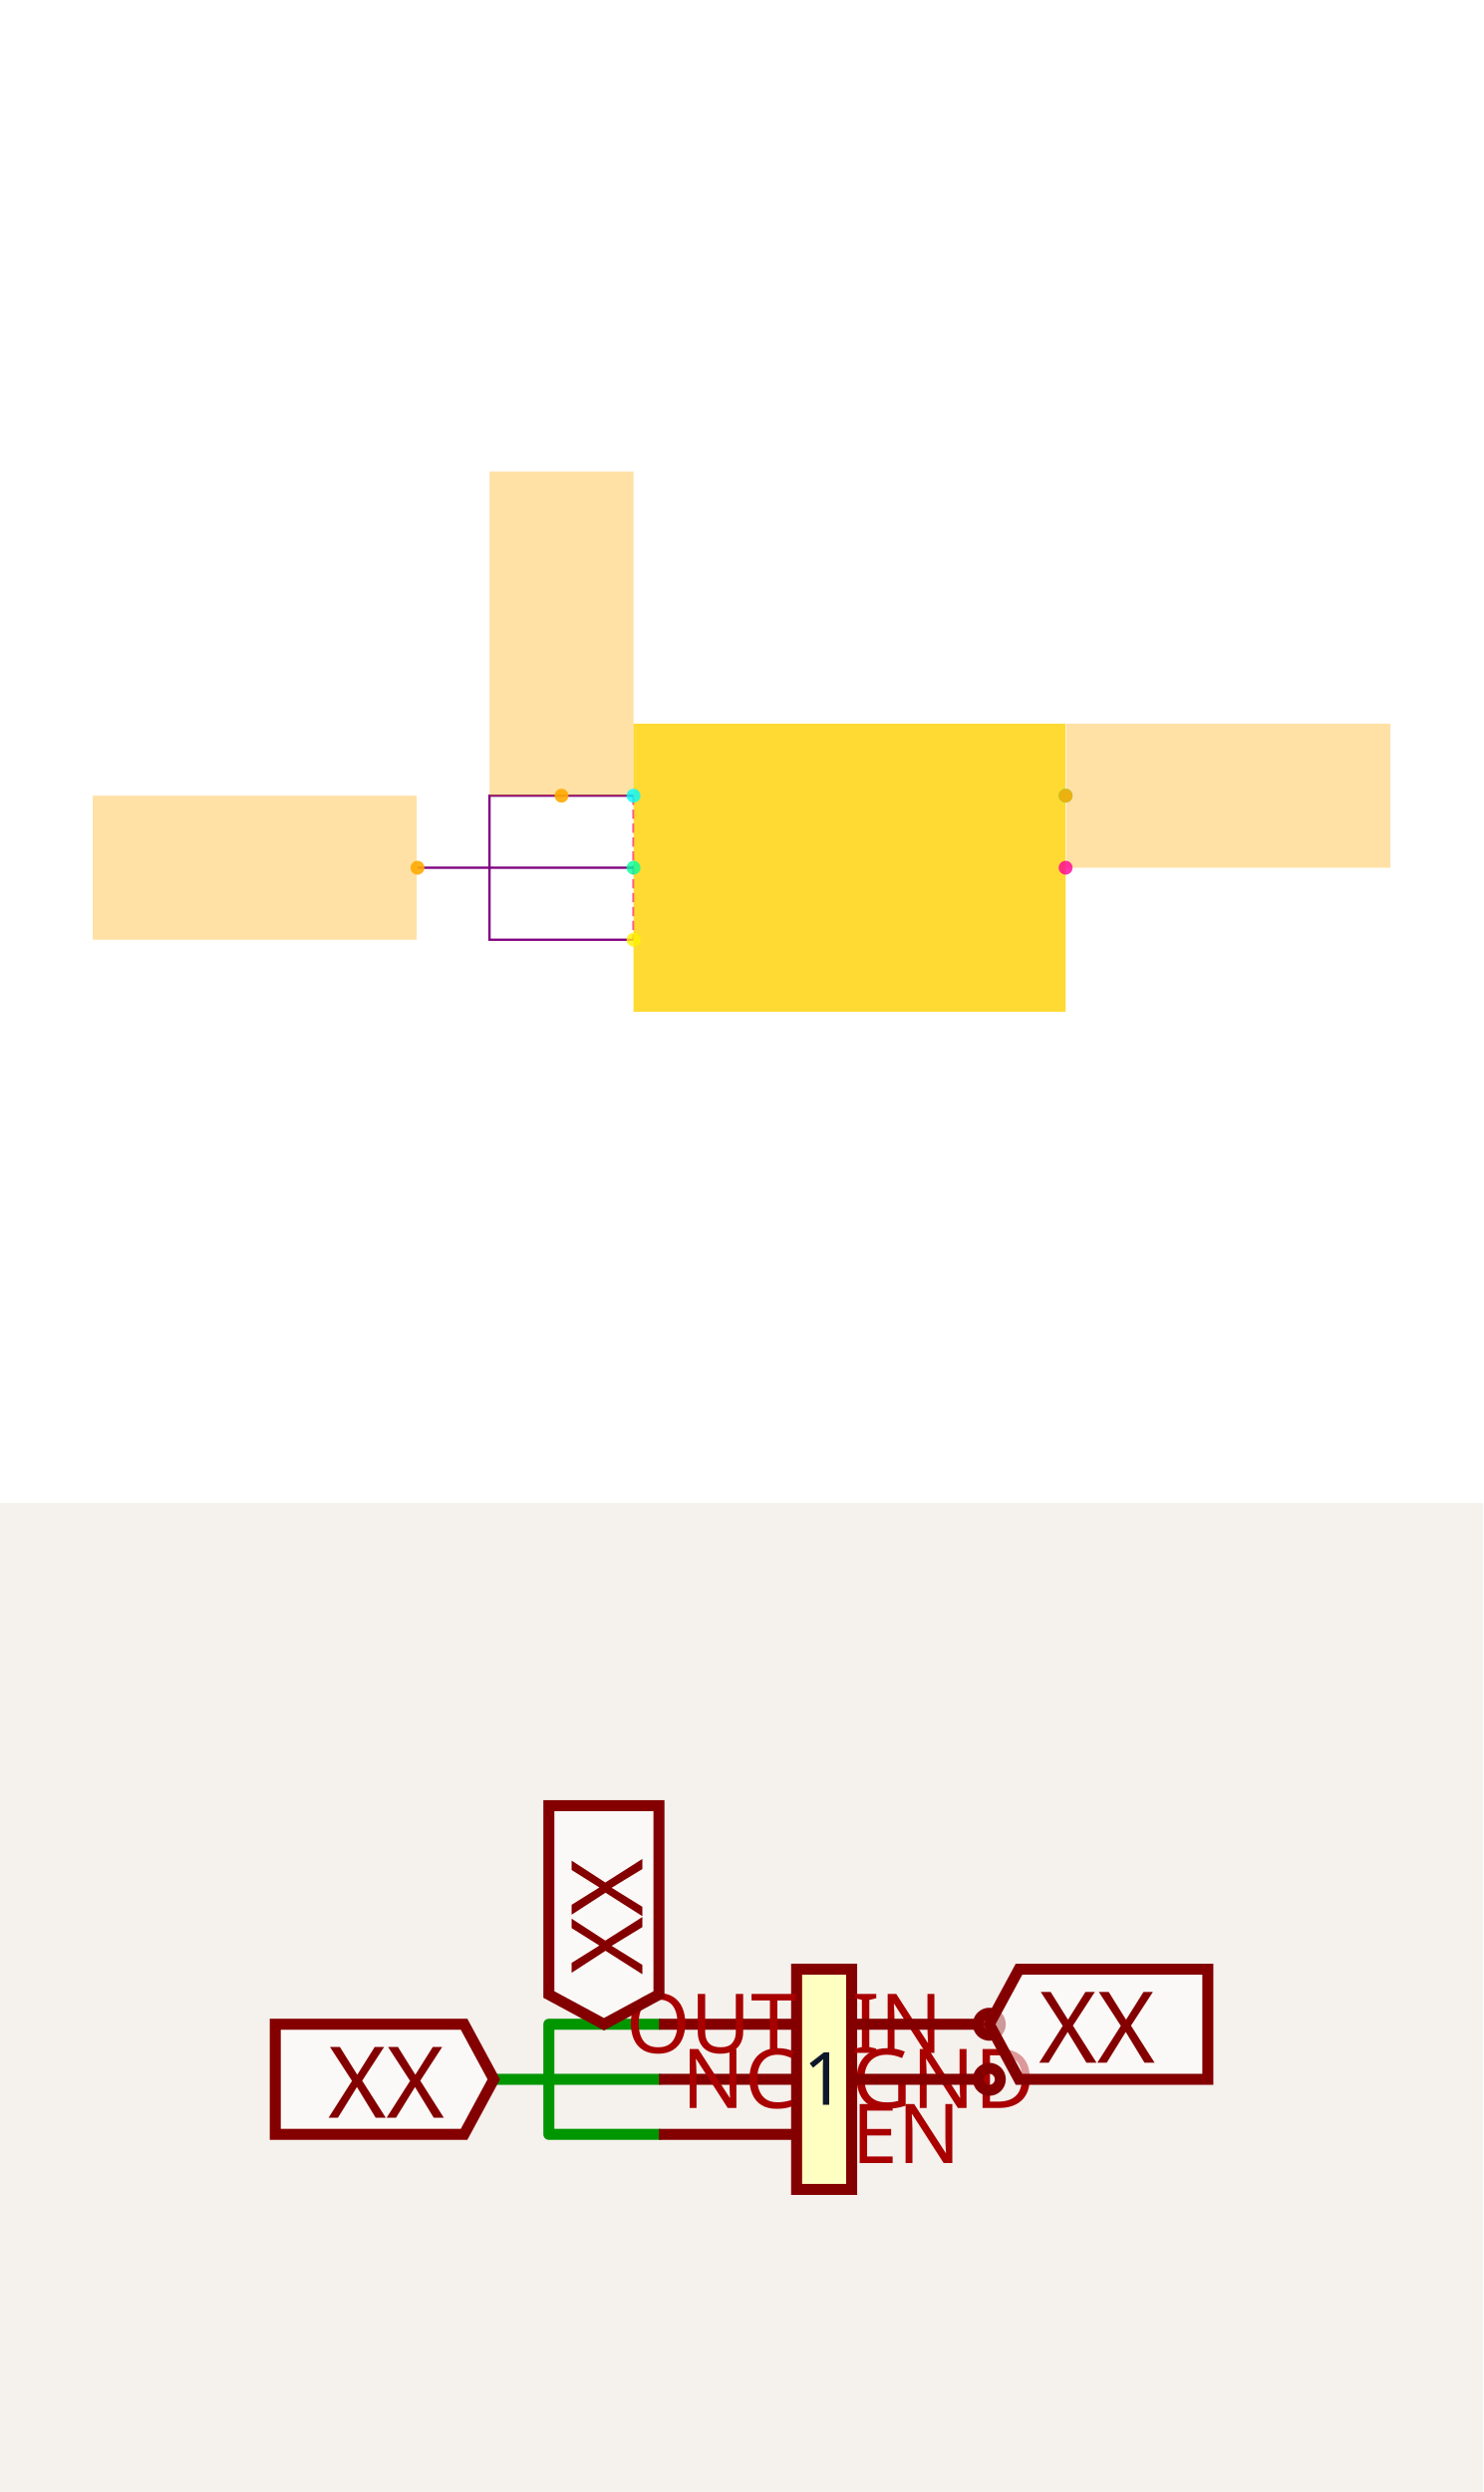
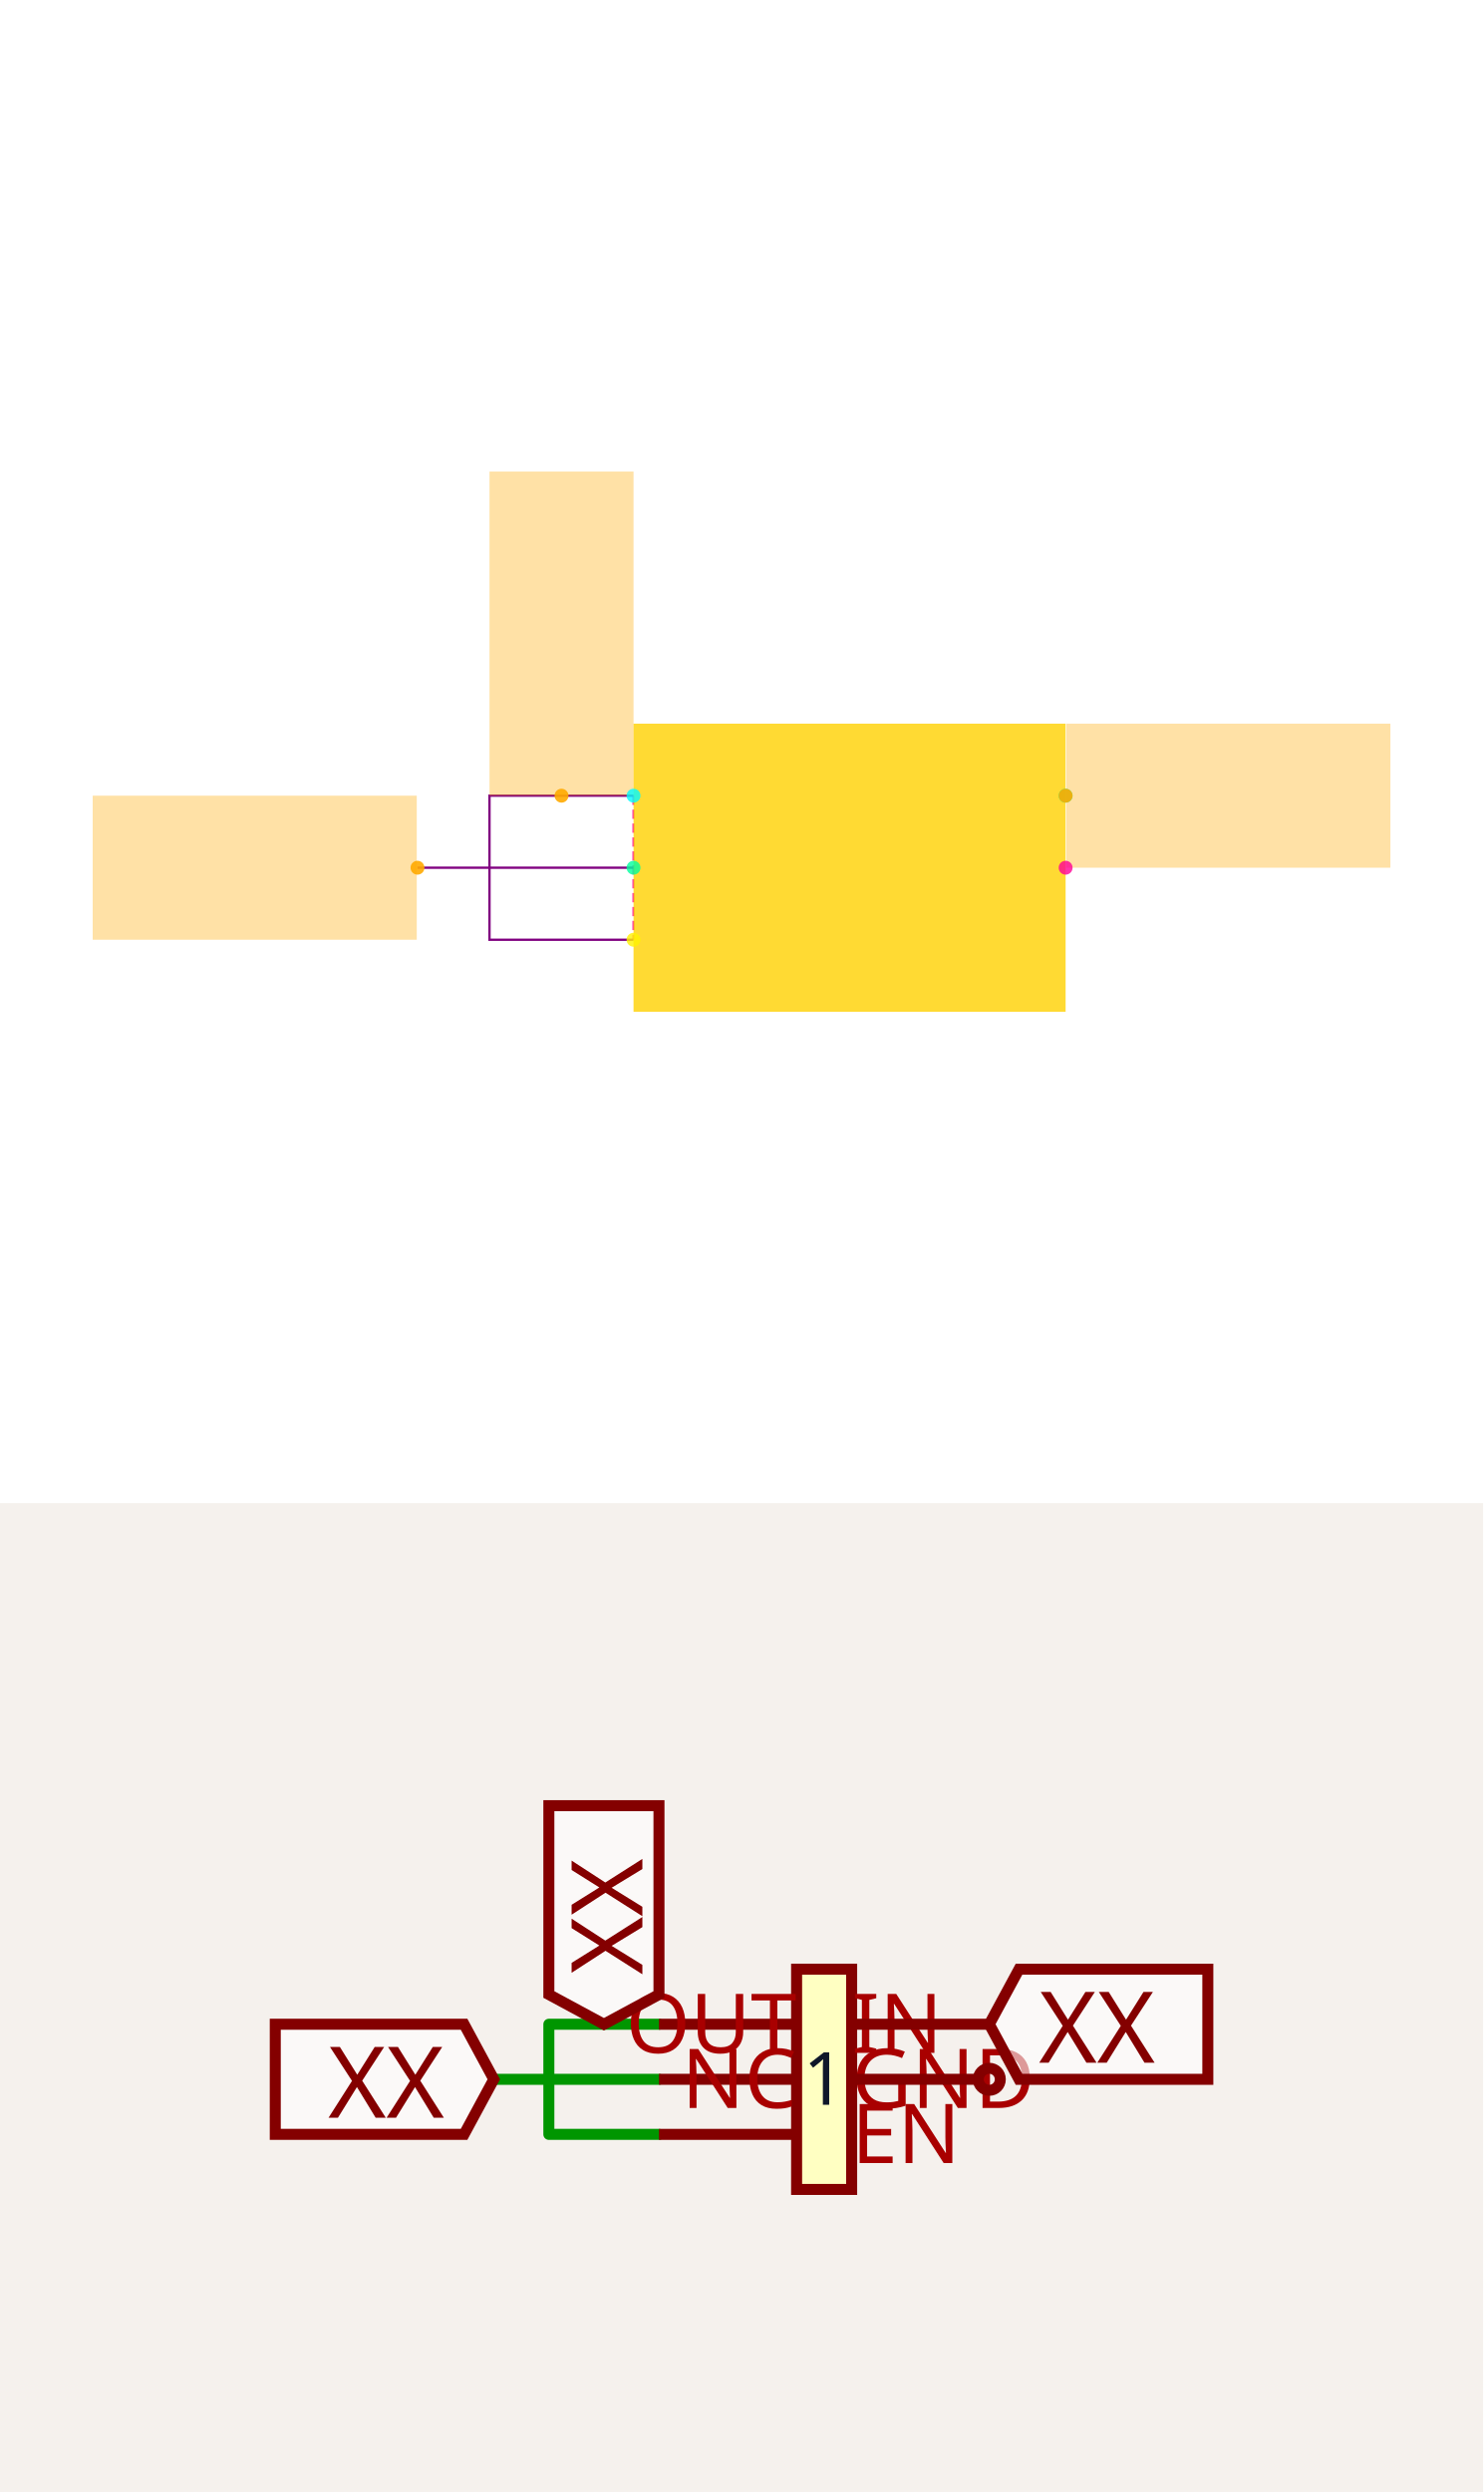
<svg xmlns="http://www.w3.org/2000/svg" width="1200" height="2016" viewBox="0 0 1200 2016" role="img" aria-label="Solver debug visualization on top and Circuit JSON schematic on the bottom">
  <g transform="translate(0, 0) scale(1.875, 1.875) translate(0, 0)">
    <rect width="100%" height="100%" fill="white" />
    <g>
      <polyline data-points="-0.3,0.1 -0.3,-0.1" data-type="line" data-label="" points="273.385,343.307 273.385,405.461" fill="none" stroke="hsl(325, 100%, 50%, 0.8)" stroke-width="1px" stroke-dasharray="4 2" />
    </g>
    <g>
      <polyline data-points="-0.3,0.1 -0.5,0.1 -0.5,-0.1 -0.3,-0.1" data-type="line" data-label="" points="273.385,343.307 211.232,343.307 211.232,405.461 273.385,405.461" fill="none" stroke="purple" stroke-width="1px" />
    </g>
    <g>
      <polyline data-points="-0.3,0 -0.6000000000000001,0" data-type="line" data-label="" points="273.385,374.384 180.155,374.384" fill="none" stroke="purple" stroke-width="1px" />
    </g>
    <g>
      <rect data-type="rect" data-label="1" data-x="0" data-y="0" x="273.385" y="312.231" width="186.459" height="124.306" fill="hsl(49, 100%, 50%, 0.8)" stroke="black" stroke-width="0.003" />
    </g>
    <g>
      <rect data-type="rect" data-label="netId: V5_IN globalConnNetId: connectivity_net0" data-x="-0.4" data-y="0.325" x="211.232" y="203.463" width="62.153" height="139.845" fill="hsl(40, 100%, 50%, 0.35)" stroke="black" stroke-width="0.003" />
    </g>
    <g>
      <rect data-type="rect" data-label="netId: GND globalConnNetId: connectivity_net2" data-x="-0.8260000000000001" data-y="0" x="40" y="343.307" width="139.845" height="62.153" fill="hsl(40, 100%, 50%, 0.35)" stroke="black" stroke-width="0.003" />
    </g>
    <g>
      <rect data-type="rect" data-label="netId: V3P3 globalConnNetId: connectivity_net1" data-x="0.526" data-y="0.1" x="460.155" y="312.231" width="139.845" height="62.153" fill="hsl(40, 100%, 50%, 0.35)" stroke="black" stroke-width="0.003" />
    </g>
    <g>
      <circle data-type="point" data-label="IN x-" data-x="-0.3" data-y="0.1" cx="273.385" cy="343.307" r="3" fill="hsl(181, 100%, 50%, 0.8)" />
    </g>
    <g>
      <circle data-type="point" data-label="GND x-" data-x="-0.3" data-y="0" cx="273.385" cy="374.384" r="3" fill="hsl(157, 100%, 50%, 0.8)" />
    </g>
    <g>
      <circle data-type="point" data-label="EN x-" data-x="-0.3" data-y="-0.1" cx="273.385" cy="405.461" r="3" fill="hsl(57, 100%, 50%, 0.8)" />
    </g>
    <g>
      <circle data-type="point" data-label="OUT x+" data-x="0.3" data-y="0.1" cx="459.845" cy="343.307" r="3" fill="hsl(158, 100%, 50%, 0.8)" />
    </g>
    <g>
      <circle data-type="point" data-label="NC x+" data-x="0.3" data-y="0" cx="459.845" cy="374.384" r="3" fill="hsl(325, 100%, 50%, 0.8)" />
    </g>
    <g>
      <circle data-type="point" data-label="anchorPoint orientation: y+" data-x="-0.4" data-y="0.1" cx="242.309" cy="343.307" r="3" fill="hsl(40, 100%, 50%, 0.9)" />
    </g>
    <g>
      <circle data-type="point" data-label="anchorPoint orientation: x-" data-x="-0.6000000000000001" data-y="0" cx="180.155" cy="374.384" r="3" fill="hsl(40, 100%, 50%, 0.9)" />
    </g>
    <g>
      <circle data-type="point" data-label="anchorPoint orientation: x+" data-x="0.3" data-y="0.1" cx="459.845" cy="343.307" r="3" fill="hsl(40, 100%, 50%, 0.9)" />
    </g>
    <g id="crosshair" style="display: none">
      <line id="crosshair-h" y1="0" y2="640" stroke="#666" stroke-width="0.5" />
      <line id="crosshair-v" x1="0" x2="640" stroke="#666" stroke-width="0.5" />
      <text id="coordinates" font-family="monospace" font-size="12" fill="#666" />
    </g>
  </g>
  <g transform="translate(0, 1216)">
    <style>
              .boundary { fill: rgb(245, 241, 237); }
              .schematic-boundary { fill: none; stroke: #fff; }
              .component { fill: none; stroke: rgb(132, 0, 0); }
              .chip { fill: rgb(255, 255, 194); stroke: rgb(132, 0, 0); }
              .component-pin { fill: none; stroke: rgb(132, 0, 0); }
              .text { font-family: sans-serif; fill: rgb(0, 150, 0); }
              .pin-number { fill: rgb(169, 0, 0); }
              .port-label { fill: rgb(0, 100, 100); }
              .component-name { fill: rgb(0, 100, 100); }

            </style>
    <rect class="boundary" x="0" y="0" width="1200" height="800" />
    <g class="trace sch-trace" data-layer="base" data-circuit-json-type="schematic_trace" data-schematic-trace-id="schematic_trace_0__stack1">
      <path d="M 533.182 421.59 L 444.09 421.59 L 444.09 510.681 L 533.182 510.681" class="trace-invisible-hover-outline sch-trace-hitbox" stroke="rgb(0, 150, 0)" fill="none" stroke-width="71.273px" stroke-linecap="round" opacity="0" stroke-linejoin="round" />
      <path class="sch-trace-path" d="M 533.182 421.59 L 444.09 421.59 L 444.09 510.681 L 533.182 510.681" stroke="rgb(0, 150, 0)" fill="none" stroke-width="8.909px" stroke-linecap="round" stroke-linejoin="round" />
    </g>
    <g class="trace sch-trace" data-layer="base" data-circuit-json-type="schematic_trace" data-schematic-trace-id="schematic_trace_1__stack1">
      <path d="M 533.182 466.135 L 399.545 466.135" class="trace-invisible-hover-outline sch-trace-hitbox" stroke="rgb(0, 150, 0)" fill="none" stroke-width="71.273px" stroke-linecap="round" opacity="0" stroke-linejoin="round" />
      <path class="sch-trace-path" d="M 533.182 466.135 L 399.545 466.135" stroke="rgb(0, 150, 0)" fill="none" stroke-width="8.909px" stroke-linecap="round" stroke-linejoin="round" />
    </g>
    <g class="trace-overlays sch-trace-overlays" data-layer="overlay" data-circuit-json-type="schematic_trace" data-schematic-trace-id="schematic_trace_0__stack1" />
    <g class="trace-overlays sch-trace-overlays" data-layer="overlay" data-circuit-json-type="schematic_trace" data-schematic-trace-id="schematic_trace_1__stack1" />
    <g class="sch-component" data-circuit-json-type="schematic_component" data-schematic-component-id="schematic_component_0__stack1">
      <rect class="component chip sch-component-body" x="644.546" y="377.044" width="44.546" height="178.183" stroke-width="8.909px" fill="rgb(255, 255, 194)" stroke="rgb(132, 0, 0)" />
      <rect class="component-overlay sch-component-overlay" x="644.546" y="377.044" width="44.546" height="178.183" fill="transparent" />
      <text class="sch-text" x="666.818" y="466.135" fill="#0f172a" text-anchor="middle" dominant-baseline="middle" font-family="sans-serif" font-size="59.394px" transform="rotate(0, 666.8185, 466.1354)">1</text>
      <line class="component-pin sch-component-pin sch-port-line" x1="644.546" y1="421.59" x2="533.182" y2="421.59" stroke-width="8.909px" />
      <g class="sch-port" data-schematic-port-id="source_port_0_0__stack1">
        <rect x="524.272" y="412.681" width="17.818" height="17.818" opacity="0" />
      </g>
      <text class="pin-number sch-pin-number" x="588.864" y="412.681" style="font-family: sans-serif;" fill="rgb(169, 0, 0)" text-anchor="middle" dominant-baseline="auto" font-size="66.818px" transform="" />
      <text class="pin-number sch-pin-label" x="689.091" y="421.59" style="font-family: sans-serif;" fill="rgb(169, 0, 0)" text-anchor="start" dominant-baseline="middle" font-size="66.818px" transform="">IN</text>
      <line class="component-pin sch-component-pin sch-port-line" x1="644.546" y1="466.135" x2="533.182" y2="466.135" stroke-width="8.909px" />
      <g class="sch-port" data-schematic-port-id="source_port_0_1__stack1">
        <rect x="524.272" y="457.226" width="17.818" height="17.818" opacity="0" />
      </g>
      <text class="pin-number sch-pin-number" x="588.864" y="457.226" style="font-family: sans-serif;" fill="rgb(169, 0, 0)" text-anchor="middle" dominant-baseline="auto" font-size="66.818px" transform="" />
      <text class="pin-number sch-pin-label" x="689.091" y="466.135" style="font-family: sans-serif;" fill="rgb(169, 0, 0)" text-anchor="start" dominant-baseline="middle" font-size="66.818px" transform="">GND</text>
      <line class="component-pin sch-component-pin sch-port-line" x1="644.546" y1="510.681" x2="533.182" y2="510.681" stroke-width="8.909px" />
      <g class="sch-port" data-schematic-port-id="source_port_0_2__stack1">
        <rect x="524.272" y="501.772" width="17.818" height="17.818" opacity="0" />
      </g>
      <text class="pin-number sch-pin-number" x="588.864" y="501.772" style="font-family: sans-serif;" fill="rgb(169, 0, 0)" text-anchor="middle" dominant-baseline="auto" font-size="66.818px" transform="" />
      <text class="pin-number sch-pin-label" x="689.091" y="510.681" style="font-family: sans-serif;" fill="rgb(169, 0, 0)" text-anchor="start" dominant-baseline="middle" font-size="66.818px" transform="">EN</text>
-       <line class="component-pin sch-component-pin sch-port-line" x1="689.091" y1="421.59" x2="791.546" y2="421.59" stroke-width="8.909px" />
+       <line class="component-pin sch-component-pin sch-port-line" x1="689.091" y1="421.59" x2="800.455" y2="421.59" stroke-width="8.909px" />
      <g class="sch-port" data-schematic-port-id="source_port_0_3__stack1">
-         <circle class="component-pin sch-component-pin sch-port-terminal" cx="800.455" cy="421.59" r="8.909" stroke-width="8.909px" />
        <rect x="791.546" y="412.681" width="17.818" height="17.818" opacity="0" />
      </g>
      <text class="pin-number sch-pin-number" x="744.773" y="412.681" style="font-family: sans-serif;" fill="rgb(169, 0, 0)" text-anchor="middle" dominant-baseline="auto" font-size="66.818px" transform="" />
      <text class="pin-number sch-pin-label" x="644.546" y="421.59" style="font-family: sans-serif;" fill="rgb(169, 0, 0)" text-anchor="end" dominant-baseline="middle" font-size="66.818px" transform="">OUT</text>
      <line class="component-pin sch-component-pin sch-port-line" x1="689.091" y1="466.135" x2="791.546" y2="466.135" stroke-width="8.909px" />
      <g class="sch-port" data-schematic-port-id="source_port_0_4__stack1">
        <circle class="component-pin sch-component-pin sch-port-terminal" cx="800.455" cy="466.135" r="8.909" stroke-width="8.909px" />
        <rect x="791.546" y="457.226" width="17.818" height="17.818" opacity="0" />
      </g>
      <text class="pin-number sch-pin-number" x="744.773" y="457.226" style="font-family: sans-serif;" fill="rgb(169, 0, 0)" text-anchor="middle" dominant-baseline="auto" font-size="66.818px" transform="" />
      <text class="pin-number sch-pin-label" x="644.546" y="466.135" style="font-family: sans-serif;" fill="rgb(169, 0, 0)" text-anchor="end" dominant-baseline="middle" font-size="66.818px" transform="">NC</text>
    </g>
    <g class="schematic-port-hover sch-port-hover" data-schematic-port-id="source_port_0_0__stack1">
      <circle cx="533.182" cy="421.59" r="17.818" fill="red" opacity="0" />
    </g>
    <g class="schematic-port-hover sch-port-hover" data-schematic-port-id="source_port_0_1__stack1">
      <circle cx="533.182" cy="466.135" r="17.818" fill="red" opacity="0" />
    </g>
    <g class="schematic-port-hover sch-port-hover" data-schematic-port-id="source_port_0_2__stack1">
      <circle cx="533.182" cy="510.681" r="17.818" fill="red" opacity="0" />
    </g>
    <g class="schematic-port-hover sch-port-hover" data-schematic-port-id="source_port_0_3__stack1">
      <circle cx="800.455" cy="421.59" r="17.818" fill="red" opacity="0" />
    </g>
    <g class="schematic-port-hover sch-port-hover" data-schematic-port-id="source_port_0_4__stack1">
      <circle cx="800.455" cy="466.135" r="17.818" fill="red" opacity="0" />
    </g>
    <path class="net-label sch-net-label" data-circuit-json-type="schematic_net_label" data-schematic-net-label-id="schematic_net_label_0__stack1" d="     M 488.636,421.59     L 444.09,397.535     L 444.09,244.773     L 533.182,244.773     L 533.182,397.535     Z   " fill="rgba(255, 255, 255, 0.6)" stroke="rgb(132, 0, 0)" stroke-width="8.909px" />
    <text class="net-label-text sch-net-label-text" data-circuit-json-type="schematic_net_label" data-schematic-net-label-id="schematic_net_label_0__stack1" x="488.636" y="381.499" fill="rgb(132, 0, 0)" text-anchor="start" dominant-baseline="central" font-family="sans-serif" font-variant-numeric="tabular-nums" font-size="80.182px" transform="rotate(-90 488.6359 381.4987)">XX</text>
    <path class="net-label sch-net-label" data-circuit-json-type="schematic_net_label" data-schematic-net-label-id="schematic_net_label_1__stack1" d="     M 399.545,466.135     L 375.49,510.681     L 222.728,510.681     L 222.728,421.59     L 375.49,421.59     Z   " fill="rgba(255, 255, 255, 0.6)" stroke="rgb(132, 0, 0)" stroke-width="8.909px" />
    <text class="net-label-text sch-net-label-text" data-circuit-json-type="schematic_net_label" data-schematic-net-label-id="schematic_net_label_1__stack1" x="359.454" y="466.135" fill="rgb(132, 0, 0)" text-anchor="end" dominant-baseline="central" font-family="sans-serif" font-variant-numeric="tabular-nums" font-size="80.182px" transform="">XX</text>
    <path class="net-label sch-net-label" data-circuit-json-type="schematic_net_label" data-schematic-net-label-id="schematic_net_label_2__stack1" d="     M 800.455,421.59     L 824.51,377.044     L 977.272,377.044     L 977.272,466.135     L 824.51,466.135     Z   " fill="rgba(255, 255, 255, 0.6)" stroke="rgb(132, 0, 0)" stroke-width="8.909px" />
    <text class="net-label-text sch-net-label-text" data-circuit-json-type="schematic_net_label" data-schematic-net-label-id="schematic_net_label_2__stack1" x="840.546" y="421.59" fill="rgb(132, 0, 0)" text-anchor="start" dominant-baseline="central" font-family="sans-serif" font-variant-numeric="tabular-nums" font-size="80.182px" transform="">XX</text>
  </g>
</svg>
